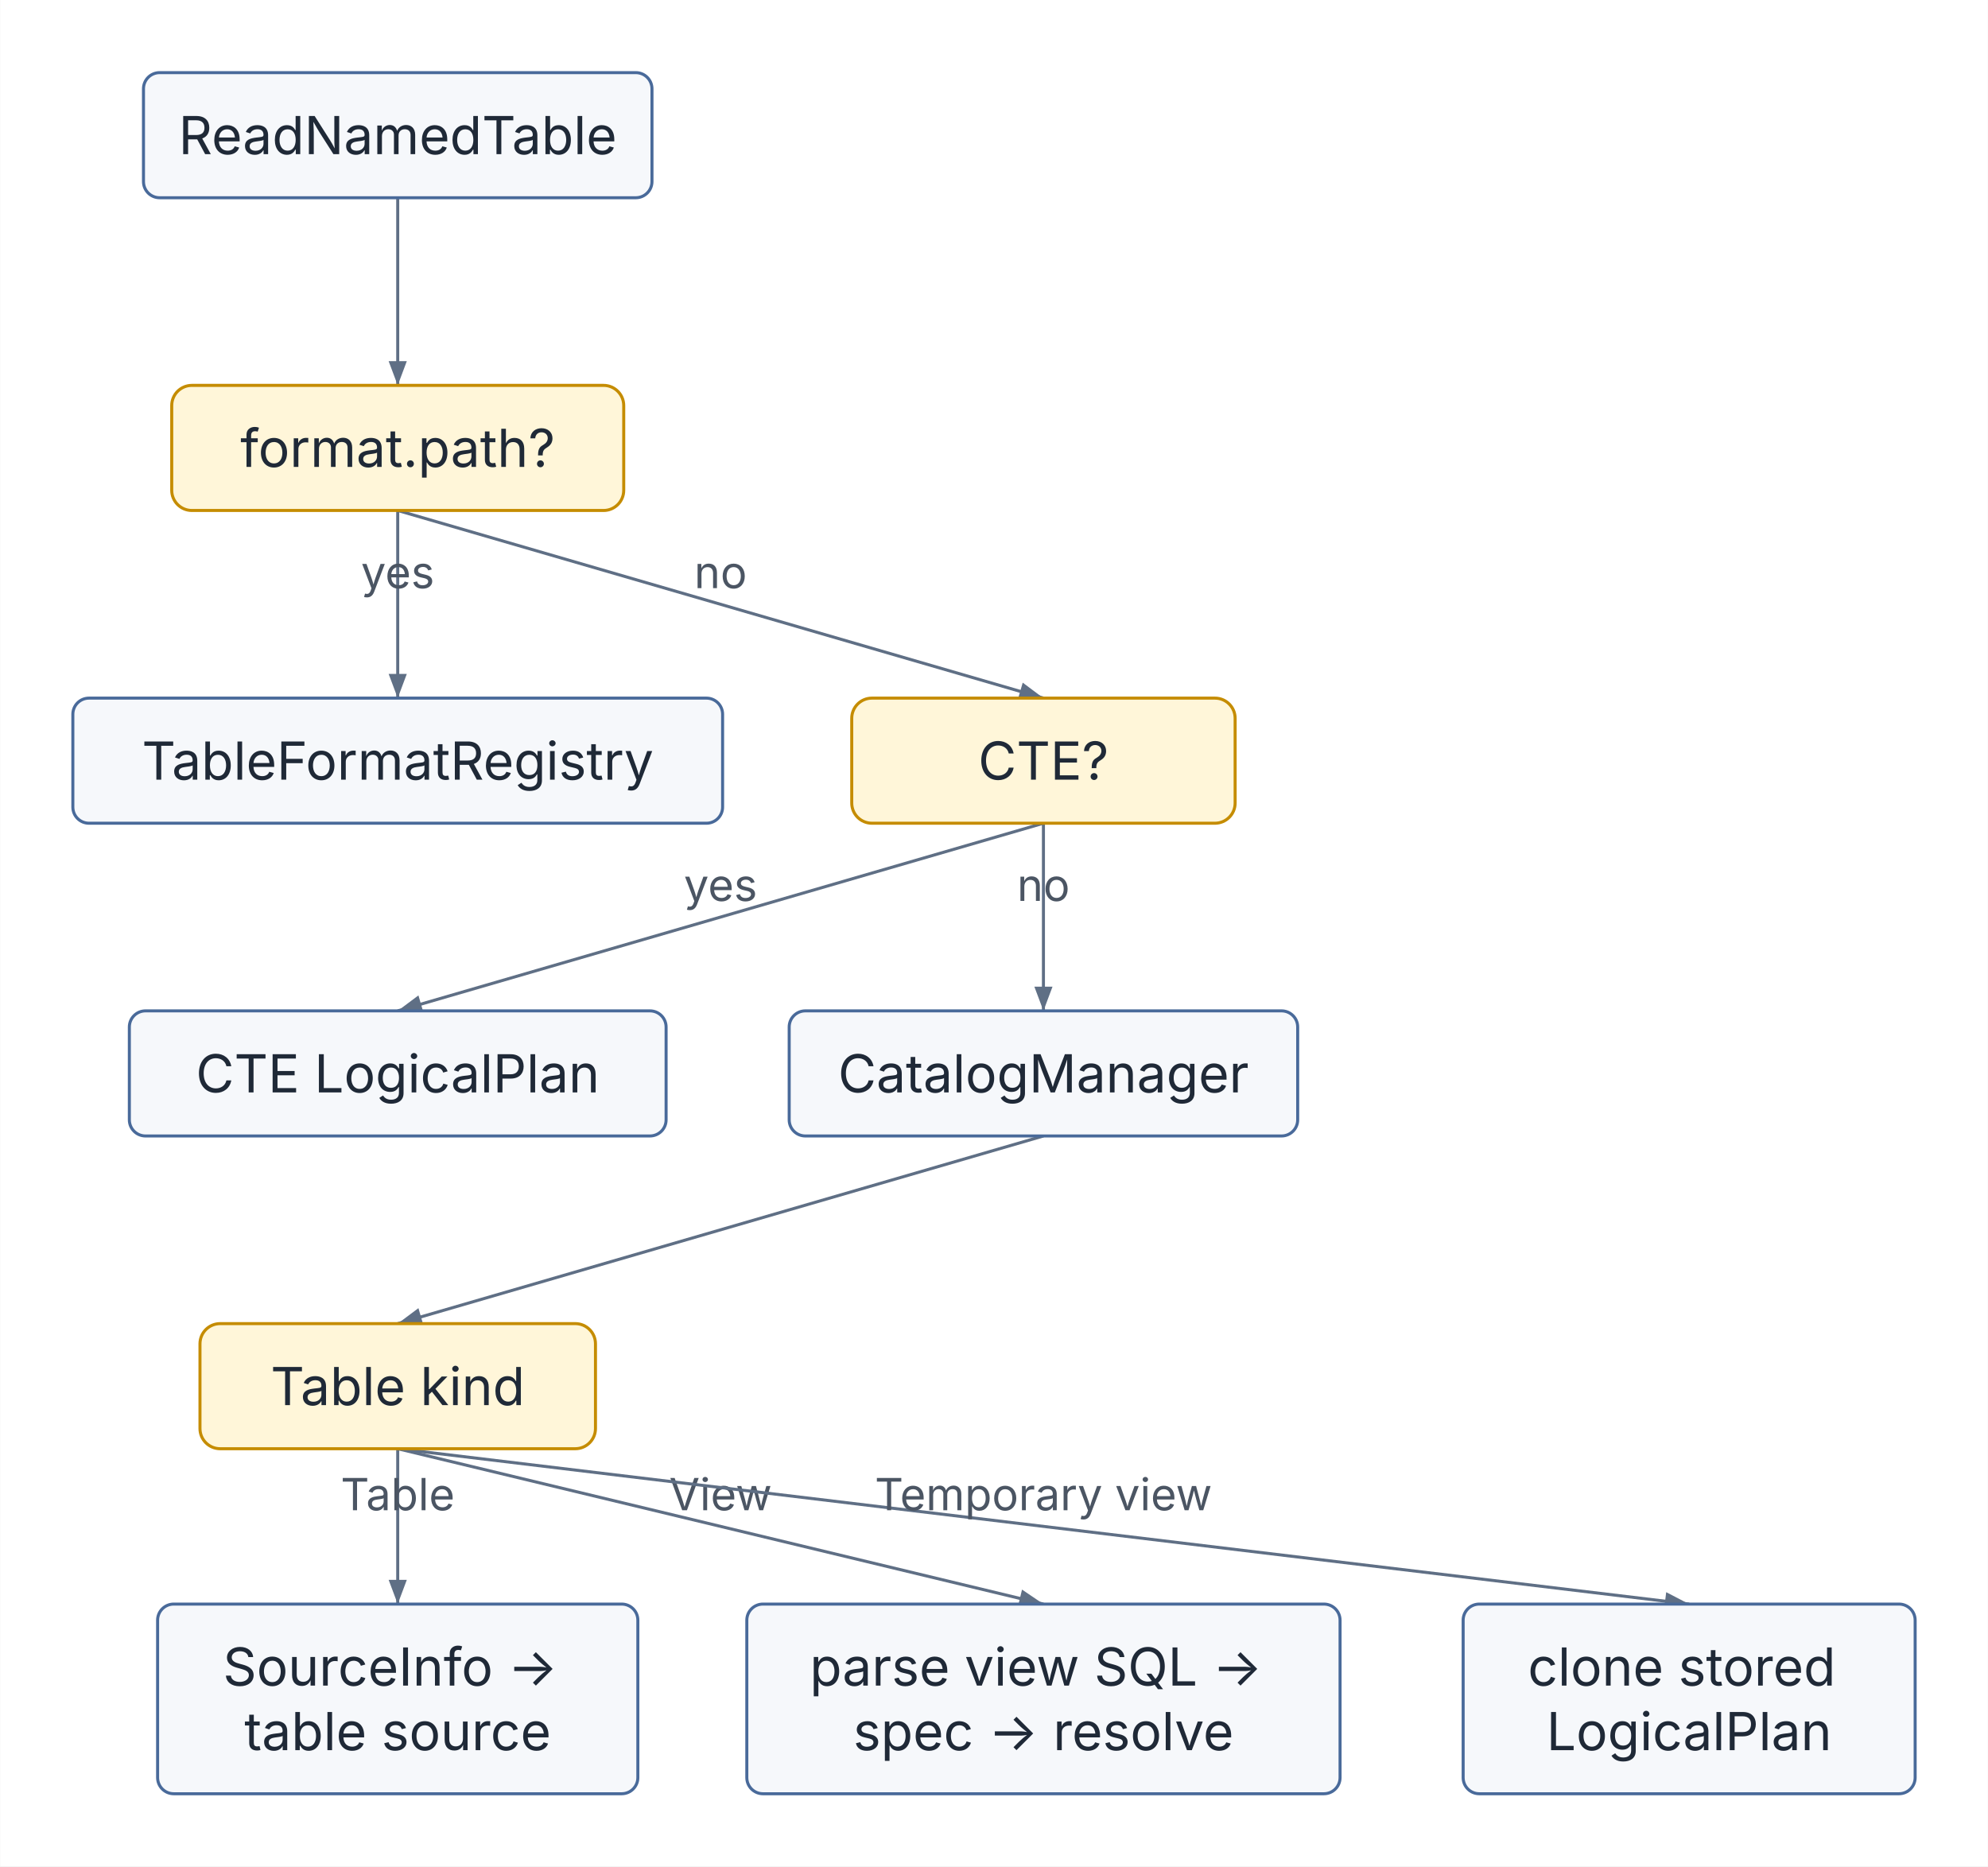
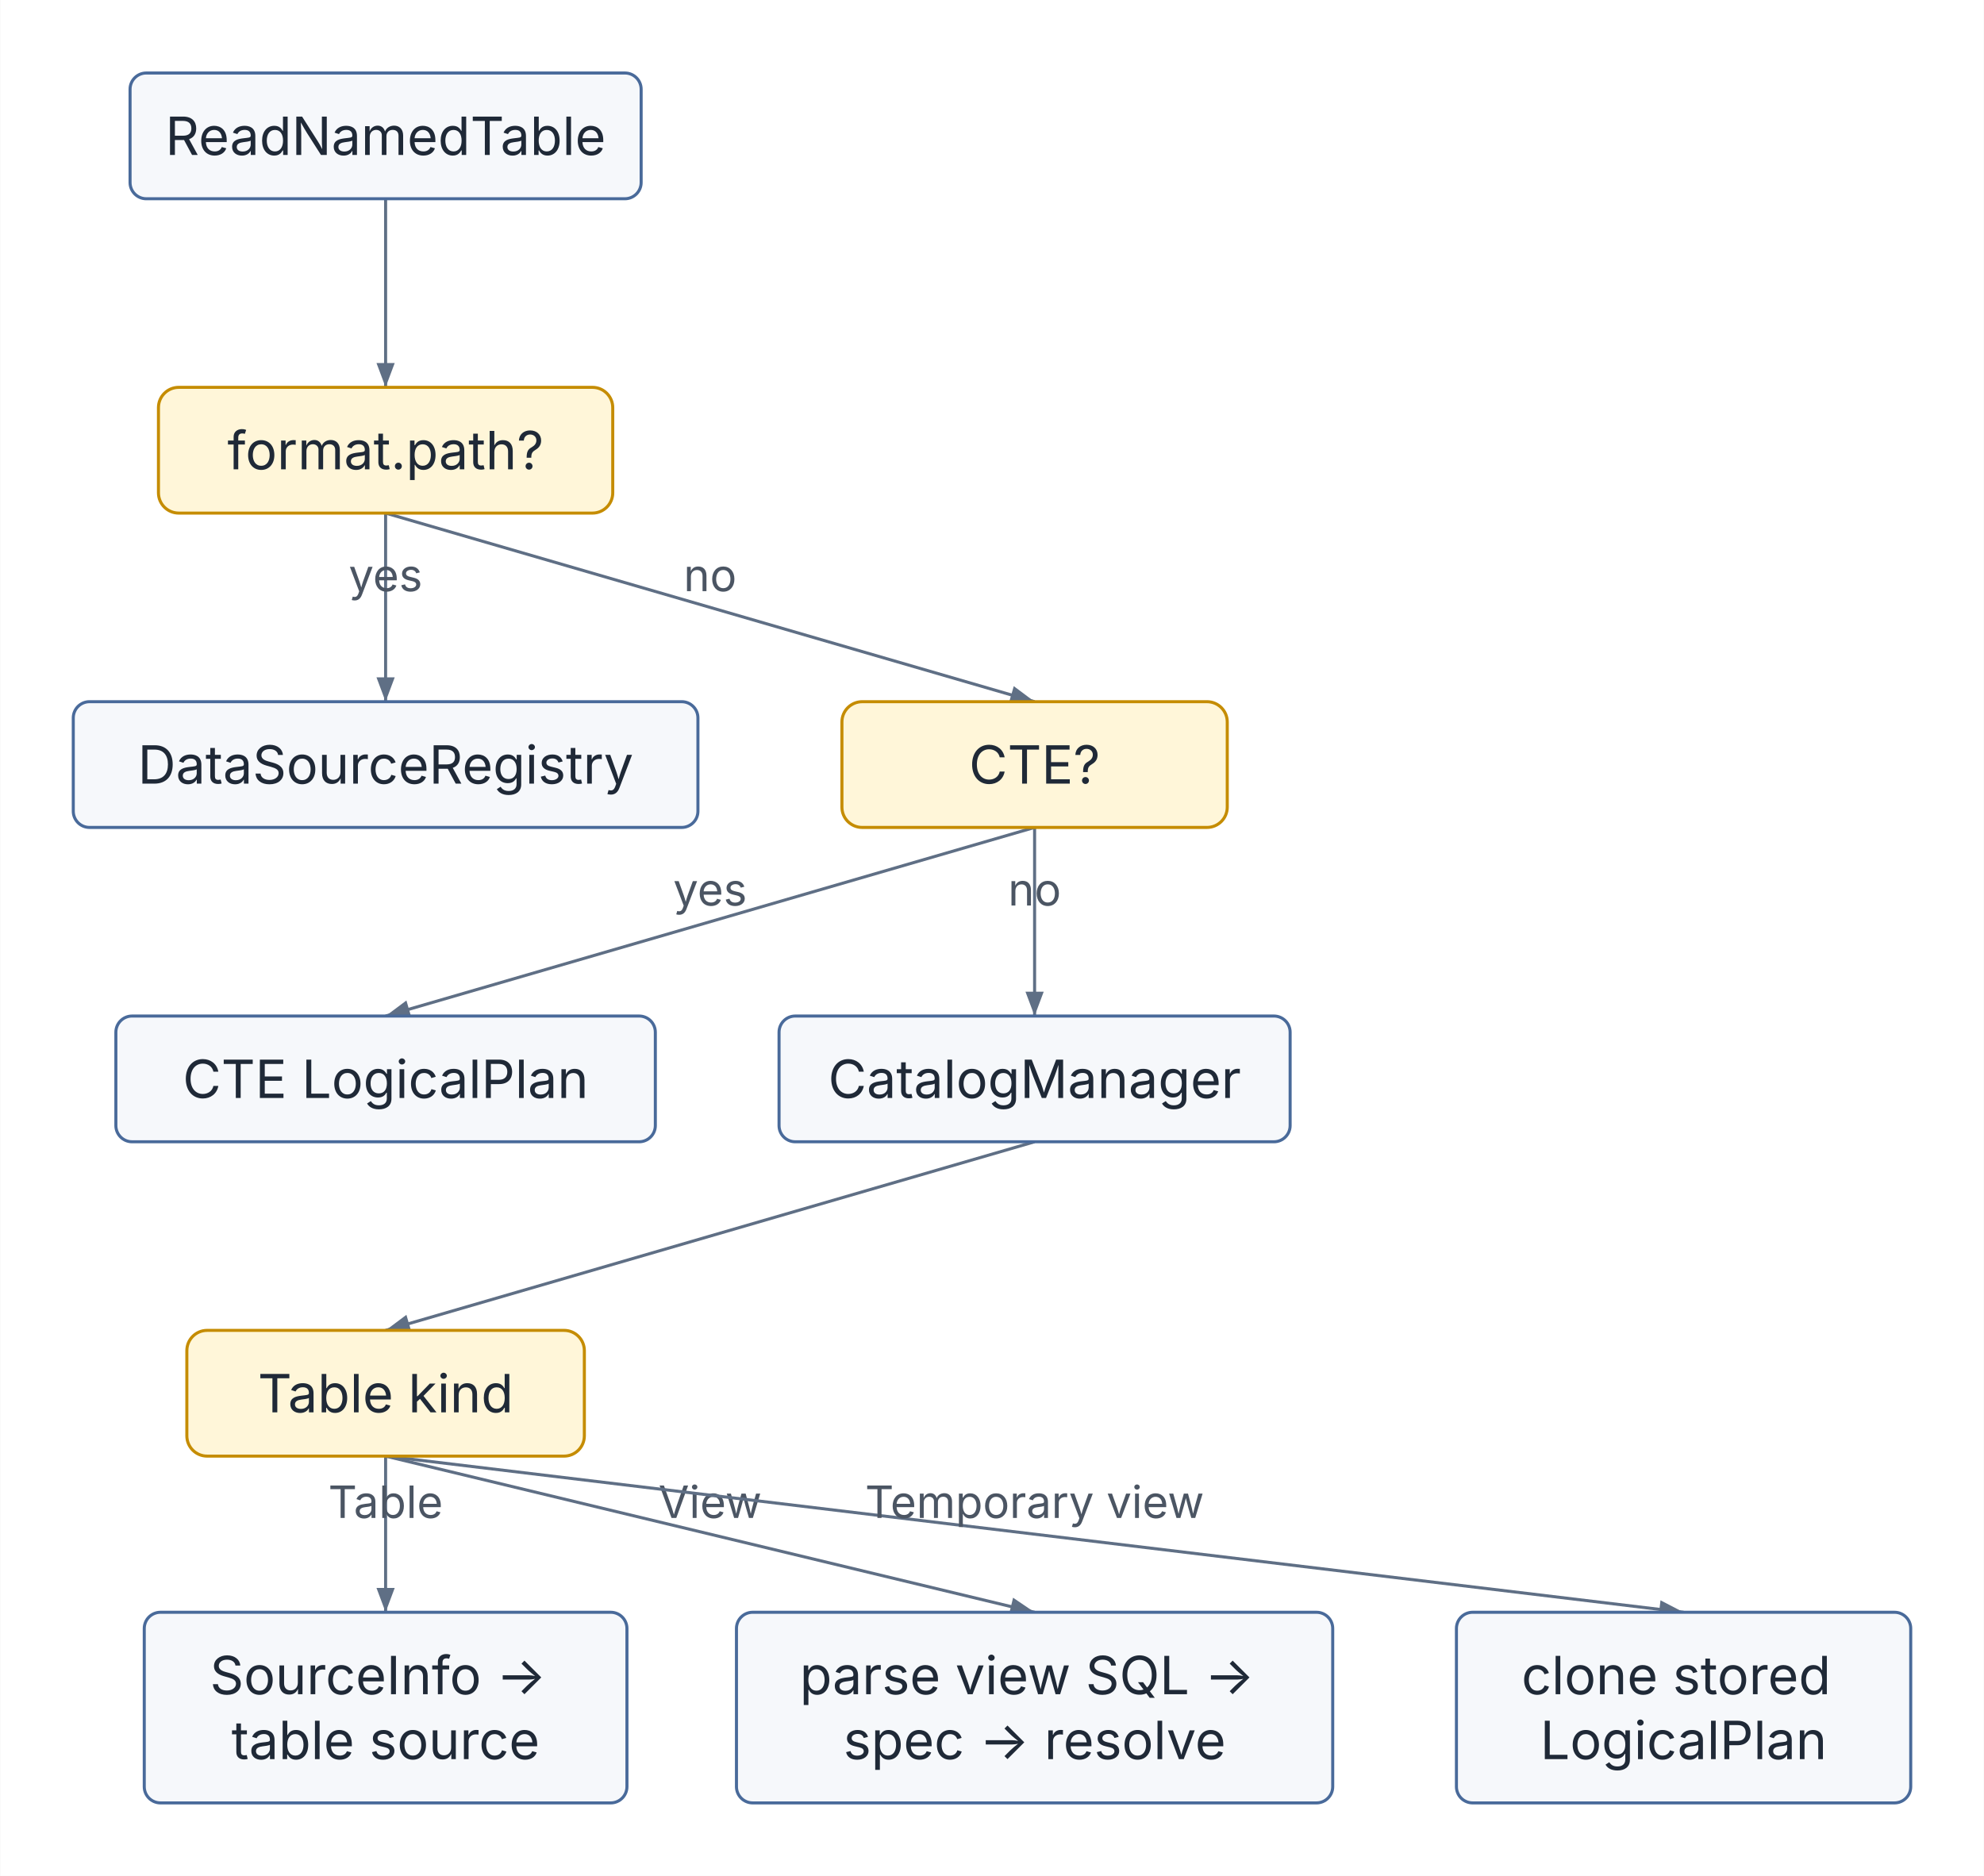
- <svg xmlns="http://www.w3.org/2000/svg" width="900" height="845" viewBox="0 0 985 925">
+ <svg xmlns="http://www.w3.org/2000/svg" width="900" height="851" viewBox="0 0 978 925">
  <defs>
    <marker id="arrow" markerWidth="10" markerHeight="10" refX="8" refY="3" orient="auto" markerUnits="strokeWidth">
      <path d="M0,0 L0,6 L8,3 z" fill="#5f6f85" />
    </marker>
  </defs>
-   <rect x="0" y="0" width="985" height="925" fill="white" />
-   <line x1="197" y1="98" x2="197" y2="191" stroke="#5f6f85" stroke-width="1.5" marker-end="url(#arrow)" />
-   <line x1="197" y1="253" x2="197" y2="346" stroke="#5f6f85" stroke-width="1.5" marker-end="url(#arrow)" />
-   <text x="197" y="291.5" text-anchor="middle" font-family="Inter, Helvetica, Arial, sans-serif" font-size="22" fill="#4b5563">yes</text>
-   <line x1="197" y1="253" x2="517" y2="346" stroke="#5f6f85" stroke-width="1.5" marker-end="url(#arrow)" />
-   <text x="357" y="291.5" text-anchor="middle" font-family="Inter, Helvetica, Arial, sans-serif" font-size="22" fill="#4b5563">no</text>
-   <line x1="517" y1="408" x2="197" y2="501" stroke="#5f6f85" stroke-width="1.5" marker-end="url(#arrow)" />
-   <text x="357" y="446.5" text-anchor="middle" font-family="Inter, Helvetica, Arial, sans-serif" font-size="22" fill="#4b5563">yes</text>
-   <line x1="517" y1="408" x2="517" y2="501" stroke="#5f6f85" stroke-width="1.5" marker-end="url(#arrow)" />
-   <text x="517" y="446.5" text-anchor="middle" font-family="Inter, Helvetica, Arial, sans-serif" font-size="22" fill="#4b5563">no</text>
-   <line x1="517" y1="563" x2="197" y2="656" stroke="#5f6f85" stroke-width="1.5" marker-end="url(#arrow)" />
-   <line x1="197" y1="718" x2="197" y2="795" stroke="#5f6f85" stroke-width="1.5" marker-end="url(#arrow)" />
-   <text x="197" y="748.5" text-anchor="middle" font-family="Inter, Helvetica, Arial, sans-serif" font-size="22" fill="#4b5563">Table</text>
-   <line x1="197" y1="718" x2="517" y2="795" stroke="#5f6f85" stroke-width="1.5" marker-end="url(#arrow)" />
-   <text x="357" y="748.5" text-anchor="middle" font-family="Inter, Helvetica, Arial, sans-serif" font-size="22" fill="#4b5563">View</text>
-   <line x1="197" y1="718" x2="837" y2="795" stroke="#5f6f85" stroke-width="1.5" marker-end="url(#arrow)" />
-   <text x="517" y="748.5" text-anchor="middle" font-family="Inter, Helvetica, Arial, sans-serif" font-size="22" fill="#4b5563">Temporary view</text>
-   <rect x="71" y="36" width="252" height="62" rx="8" fill="#f6f8fb" stroke="#496a9a" stroke-width="1.5" />
-   <text x="197" y="67" text-anchor="middle" dominant-baseline="middle" font-family="Inter, Helvetica, Arial, sans-serif" font-size="26" fill="#1f2937">
-     <tspan x="197" dy="0">ReadNamedTable</tspan>
+   <rect x="0" y="0" width="978" height="925" fill="white" />
+   <line x1="190" y1="98" x2="190" y2="191" stroke="#5f6f85" stroke-width="1.5" marker-end="url(#arrow)" />
+   <line x1="190" y1="253" x2="190" y2="346" stroke="#5f6f85" stroke-width="1.5" marker-end="url(#arrow)" />
+   <text x="190" y="291.5" text-anchor="middle" font-family="Inter, Helvetica, Arial, sans-serif" font-size="22" fill="#4b5563">yes</text>
+   <line x1="190" y1="253" x2="510" y2="346" stroke="#5f6f85" stroke-width="1.5" marker-end="url(#arrow)" />
+   <text x="350" y="291.5" text-anchor="middle" font-family="Inter, Helvetica, Arial, sans-serif" font-size="22" fill="#4b5563">no</text>
+   <line x1="510" y1="408" x2="190" y2="501" stroke="#5f6f85" stroke-width="1.5" marker-end="url(#arrow)" />
+   <text x="350" y="446.5" text-anchor="middle" font-family="Inter, Helvetica, Arial, sans-serif" font-size="22" fill="#4b5563">yes</text>
+   <line x1="510" y1="408" x2="510" y2="501" stroke="#5f6f85" stroke-width="1.5" marker-end="url(#arrow)" />
+   <text x="510" y="446.5" text-anchor="middle" font-family="Inter, Helvetica, Arial, sans-serif" font-size="22" fill="#4b5563">no</text>
+   <line x1="510" y1="563" x2="190" y2="656" stroke="#5f6f85" stroke-width="1.5" marker-end="url(#arrow)" />
+   <line x1="190" y1="718" x2="190" y2="795" stroke="#5f6f85" stroke-width="1.5" marker-end="url(#arrow)" />
+   <text x="190" y="748.5" text-anchor="middle" font-family="Inter, Helvetica, Arial, sans-serif" font-size="22" fill="#4b5563">Table</text>
+   <line x1="190" y1="718" x2="510" y2="795" stroke="#5f6f85" stroke-width="1.5" marker-end="url(#arrow)" />
+   <text x="350" y="748.5" text-anchor="middle" font-family="Inter, Helvetica, Arial, sans-serif" font-size="22" fill="#4b5563">View</text>
+   <line x1="190" y1="718" x2="830" y2="795" stroke="#5f6f85" stroke-width="1.5" marker-end="url(#arrow)" />
+   <text x="510" y="748.5" text-anchor="middle" font-family="Inter, Helvetica, Arial, sans-serif" font-size="22" fill="#4b5563">Temporary view</text>
+   <rect x="64" y="36" width="252" height="62" rx="8" fill="#f6f8fb" stroke="#496a9a" stroke-width="1.5" />
+   <text x="190" y="67" text-anchor="middle" dominant-baseline="middle" font-family="Inter, Helvetica, Arial, sans-serif" font-size="26" fill="#1f2937">
+     <tspan x="190" dy="0">ReadNamedTable</tspan>
  </text>
-   <rect x="85" y="191" width="224" height="62" rx="10" fill="#fff6d9" stroke="#c58c00" stroke-width="1.5" />
-   <text x="197" y="222" text-anchor="middle" dominant-baseline="middle" font-family="Inter, Helvetica, Arial, sans-serif" font-size="26" fill="#1f2937">
-     <tspan x="197" dy="0">format.path?</tspan>
+   <rect x="78" y="191" width="224" height="62" rx="10" fill="#fff6d9" stroke="#c58c00" stroke-width="1.5" />
+   <text x="190" y="222" text-anchor="middle" dominant-baseline="middle" font-family="Inter, Helvetica, Arial, sans-serif" font-size="26" fill="#1f2937">
+     <tspan x="190" dy="0">format.path?</tspan>
  </text>
-   <rect x="36" y="346" width="322" height="62" rx="8" fill="#f6f8fb" stroke="#496a9a" stroke-width="1.5" />
-   <text x="197" y="377" text-anchor="middle" dominant-baseline="middle" font-family="Inter, Helvetica, Arial, sans-serif" font-size="26" fill="#1f2937">
-     <tspan x="197" dy="0">TableFormatRegistry</tspan>
+   <rect x="36" y="346" width="308" height="62" rx="8" fill="#f6f8fb" stroke="#496a9a" stroke-width="1.5" />
+   <text x="190" y="377" text-anchor="middle" dominant-baseline="middle" font-family="Inter, Helvetica, Arial, sans-serif" font-size="26" fill="#1f2937">
+     <tspan x="190" dy="0">DataSourceRegistry</tspan>
  </text>
-   <rect x="422" y="346" width="190" height="62" rx="10" fill="#fff6d9" stroke="#c58c00" stroke-width="1.5" />
-   <text x="517" y="377" text-anchor="middle" dominant-baseline="middle" font-family="Inter, Helvetica, Arial, sans-serif" font-size="26" fill="#1f2937">
-     <tspan x="517" dy="0">CTE?</tspan>
+   <rect x="415" y="346" width="190" height="62" rx="10" fill="#fff6d9" stroke="#c58c00" stroke-width="1.5" />
+   <text x="510" y="377" text-anchor="middle" dominant-baseline="middle" font-family="Inter, Helvetica, Arial, sans-serif" font-size="26" fill="#1f2937">
+     <tspan x="510" dy="0">CTE?</tspan>
  </text>
-   <rect x="64" y="501" width="266" height="62" rx="8" fill="#f6f8fb" stroke="#496a9a" stroke-width="1.5" />
-   <text x="197" y="532" text-anchor="middle" dominant-baseline="middle" font-family="Inter, Helvetica, Arial, sans-serif" font-size="26" fill="#1f2937">
-     <tspan x="197" dy="0">CTE LogicalPlan</tspan>
+   <rect x="57" y="501" width="266" height="62" rx="8" fill="#f6f8fb" stroke="#496a9a" stroke-width="1.5" />
+   <text x="190" y="532" text-anchor="middle" dominant-baseline="middle" font-family="Inter, Helvetica, Arial, sans-serif" font-size="26" fill="#1f2937">
+     <tspan x="190" dy="0">CTE LogicalPlan</tspan>
  </text>
-   <rect x="391" y="501" width="252" height="62" rx="8" fill="#f6f8fb" stroke="#496a9a" stroke-width="1.5" />
-   <text x="517" y="532" text-anchor="middle" dominant-baseline="middle" font-family="Inter, Helvetica, Arial, sans-serif" font-size="26" fill="#1f2937">
-     <tspan x="517" dy="0">CatalogManager</tspan>
+   <rect x="384" y="501" width="252" height="62" rx="8" fill="#f6f8fb" stroke="#496a9a" stroke-width="1.5" />
+   <text x="510" y="532" text-anchor="middle" dominant-baseline="middle" font-family="Inter, Helvetica, Arial, sans-serif" font-size="26" fill="#1f2937">
+     <tspan x="510" dy="0">CatalogManager</tspan>
  </text>
-   <rect x="99" y="656" width="196" height="62" rx="10" fill="#fff6d9" stroke="#c58c00" stroke-width="1.5" />
-   <text x="197" y="687" text-anchor="middle" dominant-baseline="middle" font-family="Inter, Helvetica, Arial, sans-serif" font-size="26" fill="#1f2937">
-     <tspan x="197" dy="0">Table kind</tspan>
+   <rect x="92" y="656" width="196" height="62" rx="10" fill="#fff6d9" stroke="#c58c00" stroke-width="1.5" />
+   <text x="190" y="687" text-anchor="middle" dominant-baseline="middle" font-family="Inter, Helvetica, Arial, sans-serif" font-size="26" fill="#1f2937">
+     <tspan x="190" dy="0">Table kind</tspan>
  </text>
-   <rect x="78" y="795" width="238" height="94" rx="8" fill="#f6f8fb" stroke="#496a9a" stroke-width="1.5" />
-   <text x="197" y="826" text-anchor="middle" dominant-baseline="middle" font-family="Inter, Helvetica, Arial, sans-serif" font-size="26" fill="#1f2937">
-     <tspan x="197" dy="0">SourceInfo -&gt;</tspan>
-     <tspan x="197" dy="32">table source</tspan>
+   <rect x="71" y="795" width="238" height="94" rx="8" fill="#f6f8fb" stroke="#496a9a" stroke-width="1.5" />
+   <text x="190" y="826" text-anchor="middle" dominant-baseline="middle" font-family="Inter, Helvetica, Arial, sans-serif" font-size="26" fill="#1f2937">
+     <tspan x="190" dy="0">SourceInfo -&gt;</tspan>
+     <tspan x="190" dy="32">table source</tspan>
  </text>
-   <rect x="370" y="795" width="294" height="94" rx="8" fill="#f6f8fb" stroke="#496a9a" stroke-width="1.5" />
-   <text x="517" y="826" text-anchor="middle" dominant-baseline="middle" font-family="Inter, Helvetica, Arial, sans-serif" font-size="26" fill="#1f2937">
-     <tspan x="517" dy="0">parse view SQL -&gt;</tspan>
-     <tspan x="517" dy="32">spec -&gt; resolve</tspan>
+   <rect x="363" y="795" width="294" height="94" rx="8" fill="#f6f8fb" stroke="#496a9a" stroke-width="1.5" />
+   <text x="510" y="826" text-anchor="middle" dominant-baseline="middle" font-family="Inter, Helvetica, Arial, sans-serif" font-size="26" fill="#1f2937">
+     <tspan x="510" dy="0">parse view SQL -&gt;</tspan>
+     <tspan x="510" dy="32">spec -&gt; resolve</tspan>
  </text>
-   <rect x="725" y="795" width="224" height="94" rx="8" fill="#f6f8fb" stroke="#496a9a" stroke-width="1.5" />
-   <text x="837" y="826" text-anchor="middle" dominant-baseline="middle" font-family="Inter, Helvetica, Arial, sans-serif" font-size="26" fill="#1f2937">
-     <tspan x="837" dy="0">clone stored</tspan>
-     <tspan x="837" dy="32">LogicalPlan</tspan>
+   <rect x="718" y="795" width="224" height="94" rx="8" fill="#f6f8fb" stroke="#496a9a" stroke-width="1.5" />
+   <text x="830" y="826" text-anchor="middle" dominant-baseline="middle" font-family="Inter, Helvetica, Arial, sans-serif" font-size="26" fill="#1f2937">
+     <tspan x="830" dy="0">clone stored</tspan>
+     <tspan x="830" dy="32">LogicalPlan</tspan>
  </text>
</svg>
